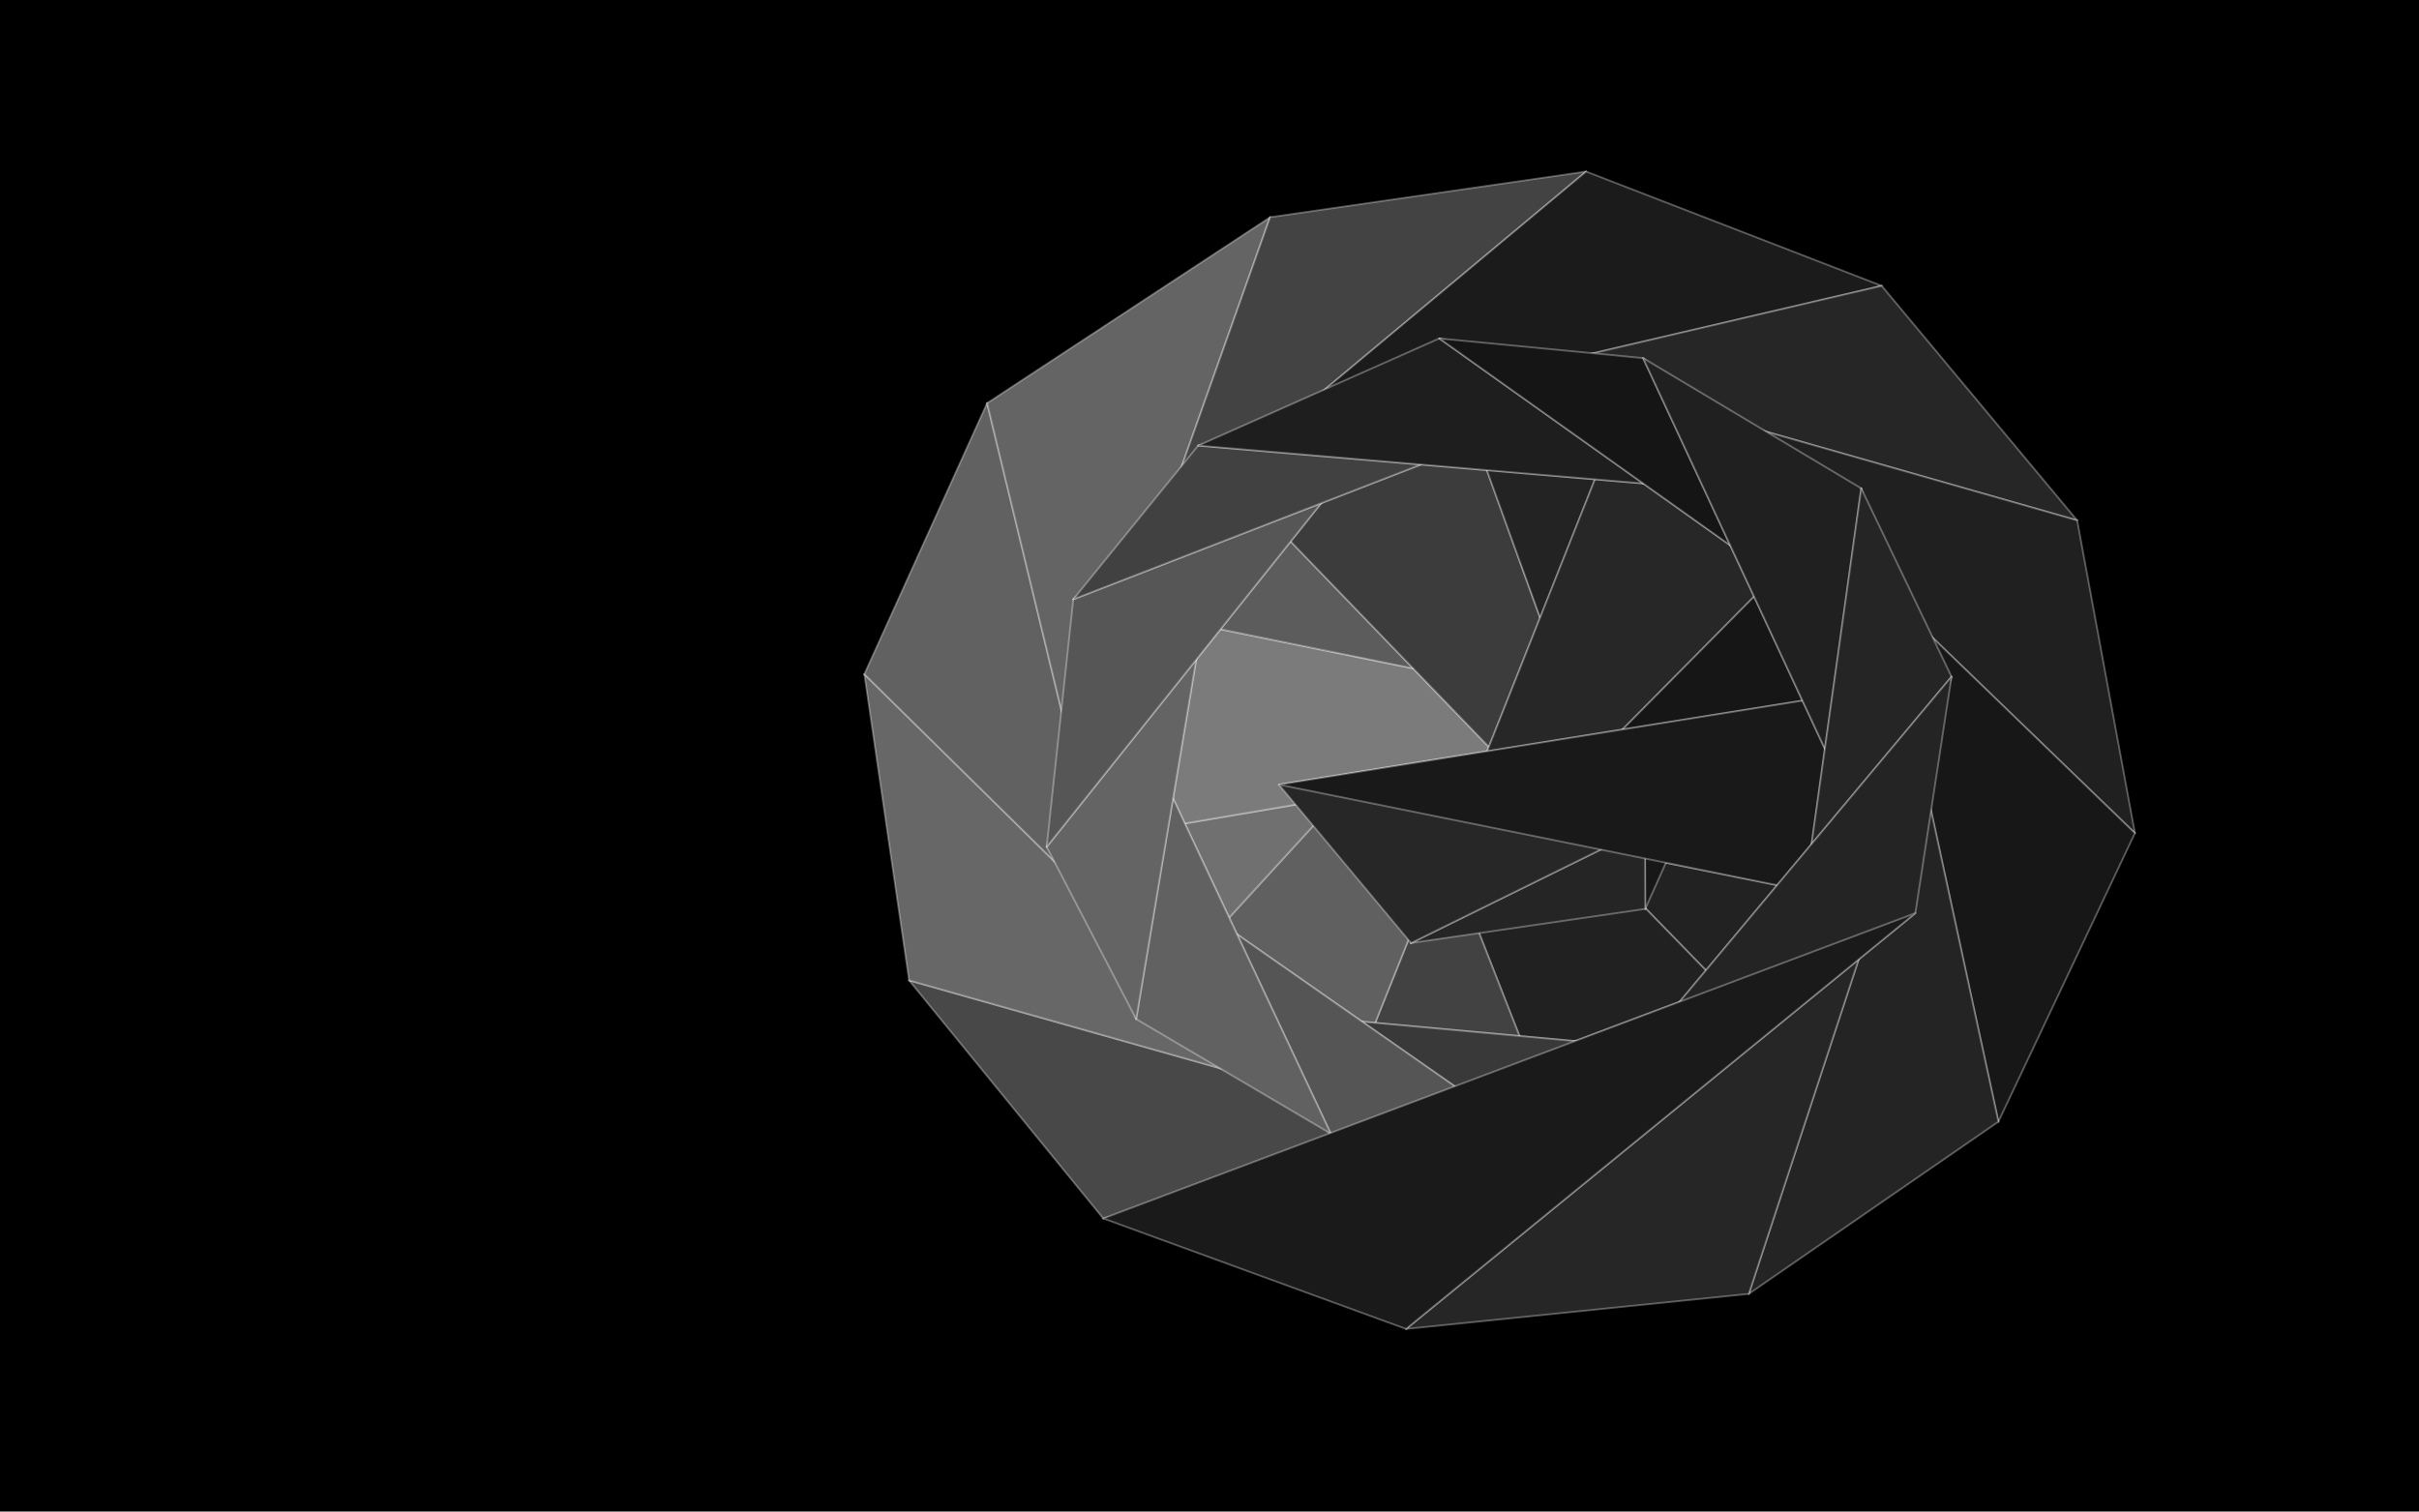
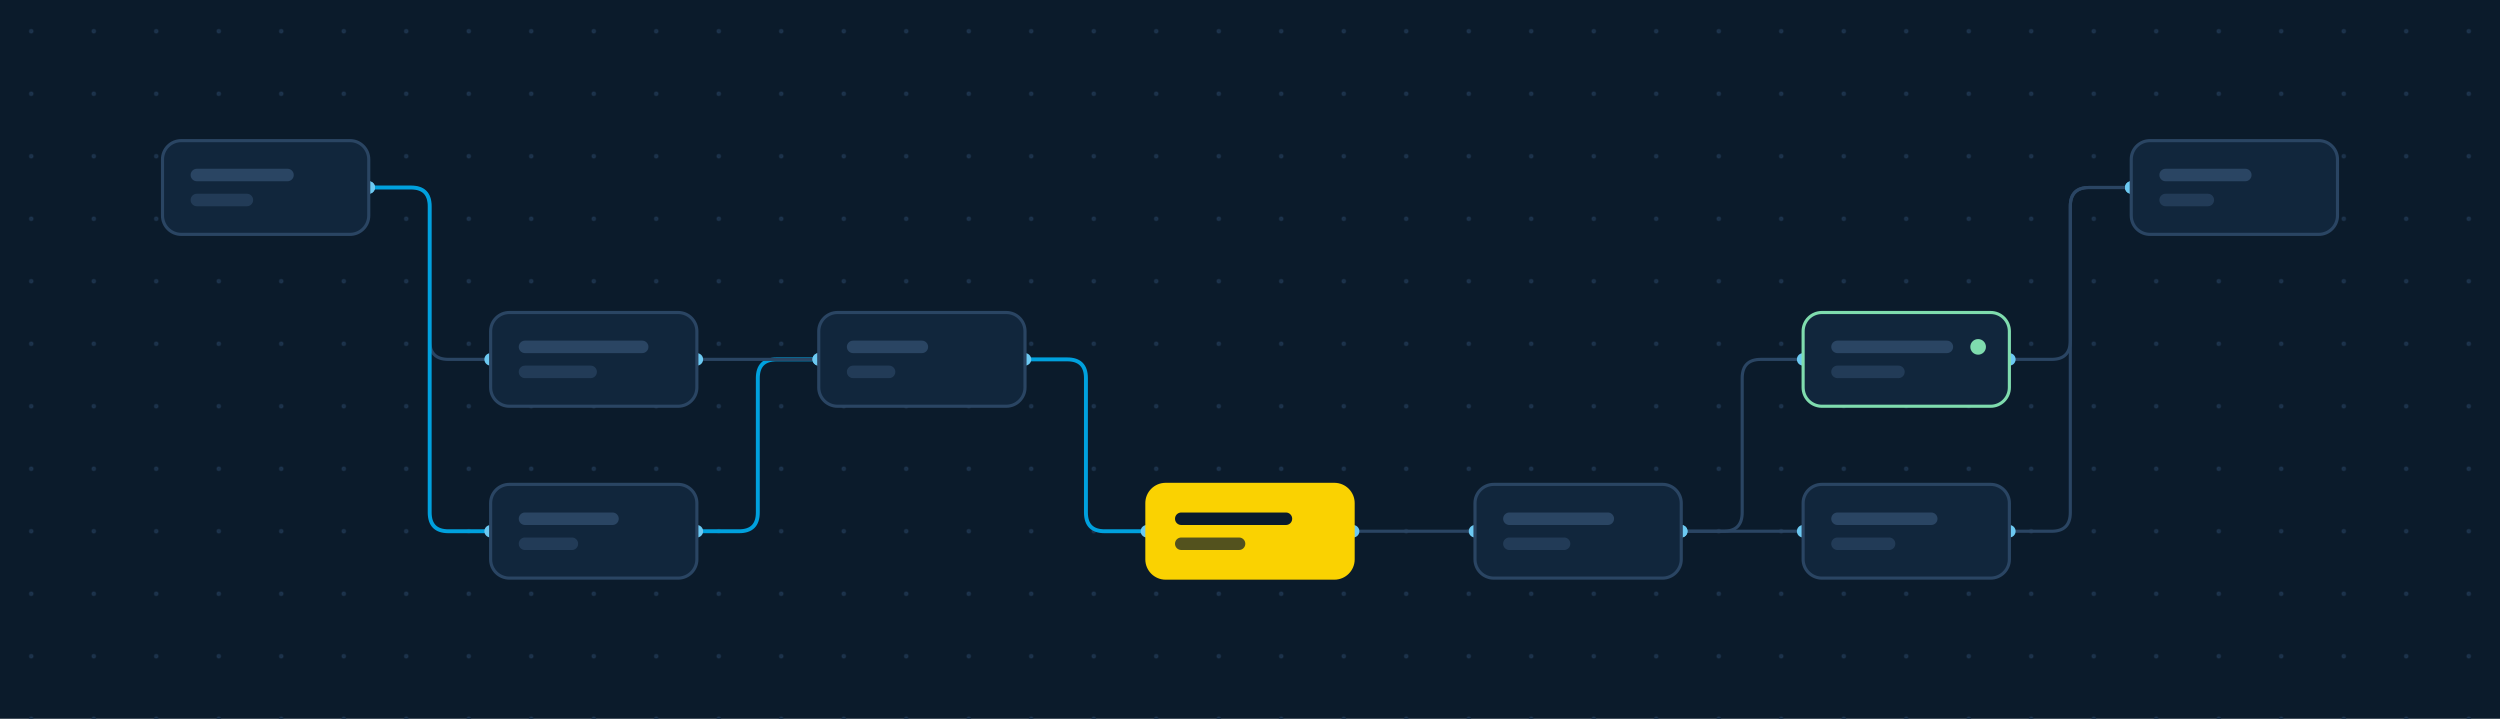
- <svg xmlns="http://www.w3.org/2000/svg" viewBox="0 0 1600 1000" width="1600" height="1000">
-   <rect width="1600" height="1000" fill="#000" />
-   <g stroke="#ffffff" stroke-opacity="0.32" stroke-width="1.2" stroke-linejoin="round">
-     <polygon points="992.0,500.0 845.9,519.1 893.3,400.5" fill="#737373" />
-     <polygon points="992.0,500.0 893.3,400.5 1034.4,365.2" fill="#3d3d3d" />
-     <polygon points="992.0,500.0 1034.4,365.2 1140.8,484.1" fill="#252525" />
-     <polygon points="992.0,500.0 1140.8,484.1 1088.2,601.3" fill="#181818" />
-     <polygon points="992.0,500.0 1088.2,601.3 933.3,623.9" fill="#262626" />
-     <polygon points="992.0,500.0 933.3,623.9 845.9,519.1" fill="#777777" />
-     <polygon points="845.9,519.1 1266.9,604.1 1186.7,702.0" fill="#222222" />
-     <polygon points="845.9,519.1 1186.7,702.0 893.3,400.5" fill="#4e4e4e" />
-     <polygon points="893.3,400.5 1186.7,702.0 1039.1,772.4" fill="#212121" />
-     <polygon points="893.3,400.5 1039.1,772.4 880.2,750.0" fill="#424242" />
-     <polygon points="893.3,400.5 880.2,750.0 1034.4,365.2" fill="#8b8b8b" />
-     <polygon points="1034.4,365.2 880.2,750.0 751.5,674.2" fill="#606060" />
-     <polygon points="1034.4,365.2 751.5,674.2 692.3,560.3" fill="#707070" />
-     <polygon points="1034.4,365.2 692.3,560.3 1140.8,484.1" fill="#717171" />
-     <polygon points="1140.8,484.1 692.3,560.3 709.9,396.5" fill="#7b7b7b" />
-     <polygon points="1140.8,484.1 709.9,396.5 792.5,294.8" fill="#5c5c5c" />
-     <polygon points="1140.8,484.1 792.5,294.8 1088.2,601.3" fill="#171717" />
-     <polygon points="1088.2,601.3 792.5,294.8 952.0,223.9" fill="#3c3c3c" />
-     <polygon points="1088.2,601.3 952.0,223.9 1086.8,236.9" fill="#232323" />
-     <polygon points="1088.2,601.3 1086.8,236.9 933.3,623.9" fill="#252525" />
-     <polygon points="933.3,623.9 1086.8,236.9 1231.1,323.1" fill="#272727" />
-     <polygon points="933.3,623.9 1231.1,323.1 1290.8,447.7" fill="#161616" />
-     <polygon points="933.3,623.9 1290.8,447.7 845.9,519.1" fill="#272727" />
-     <polygon points="845.9,519.1 1290.8,447.7 1266.9,604.1" fill="#191919" />
-     <polygon points="1266.9,604.1 729.7,806.1 1186.7,702.0" fill="#212121" />
-     <polygon points="1186.7,702.0 729.7,806.1 601.3,648.6" fill="#484848" />
-     <polygon points="1186.7,702.0 601.3,648.6 1039.1,772.4" fill="#393939" />
-     <polygon points="1039.1,772.4 601.3,648.6 571.7,446.0" fill="#676767" />
-     <polygon points="1039.1,772.4 571.7,446.0 880.2,750.0" fill="#555555" />
-     <polygon points="880.2,750.0 571.7,446.0 652.9,266.7" fill="#616161" />
-     <polygon points="880.2,750.0 652.9,266.7 751.5,674.2" fill="#616161" />
-     <polygon points="751.5,674.2 652.9,266.7 840.1,143.7" fill="#646464" />
-     <polygon points="751.5,674.2 840.1,143.7 692.3,560.3" fill="#646464" />
-     <polygon points="692.3,560.3 840.1,143.7 1049.1,113.5" fill="#434343" />
-     <polygon points="692.3,560.3 1049.1,113.5 709.9,396.5" fill="#565656" />
-     <polygon points="709.9,396.5 1049.1,113.5 1244.6,189.1" fill="#1b1b1b" />
-     <polygon points="709.9,396.5 1244.6,189.1 792.5,294.8" fill="#414141" />
-     <polygon points="792.5,294.8 1244.6,189.1 1373.9,344.3" fill="#262626" />
-     <polygon points="792.5,294.8 1373.9,344.3 952.0,223.9" fill="#1e1e1e" />
-     <polygon points="952.0,223.9 1373.9,344.3 1412.1,551.2" fill="#202020" />
-     <polygon points="952.0,223.9 1412.1,551.2 1086.8,236.9" fill="#151515" />
-     <polygon points="1086.8,236.9 1412.1,551.2 1321.8,742.1" fill="#171717" />
-     <polygon points="1086.8,236.9 1321.8,742.1 1231.1,323.1" fill="#202020" />
-     <polygon points="1231.1,323.1 1321.8,742.1 1156.7,856.0" fill="#242424" />
-     <polygon points="1231.1,323.1 1156.7,856.0 1290.8,447.7" fill="#252525" />
-     <polygon points="1290.8,447.7 1156.7,856.0 930.0,879.2" fill="#262626" />
-     <polygon points="1290.8,447.7 930.0,879.2 1266.9,604.1" fill="#242424" />
-     <polygon points="1266.9,604.1 930.0,879.2 729.7,806.1" fill="#1a1a1a" />
+ <svg xmlns="http://www.w3.org/2000/svg" viewBox="0 0 1600 460" width="1600" height="460">
+   <defs>
+     <pattern id="dots" width="40" height="40" patternUnits="userSpaceOnUse">
+       <circle cx="20" cy="20" r="1.5" fill="#1b3149" />
+     </pattern>
+   </defs>
+   <rect width="1600" height="460" fill="#0b1b2b" />
+   <rect width="1600" height="460" fill="url(#dots)" />
+   <g fill="none" stroke-linejoin="round" stroke-linecap="round">
+     <path d="M236 120H263q12 0 12 12V218q0 12 12 12H314" stroke="#2a4563" stroke-width="2" />
+     <path d="M236 120H263q12 0 12 12V328q0 12 12 12H314" stroke="#00a1de" stroke-width="2.5" />
+     <path d="M446 340H473q12 0 12 -12V242q0 -12 12 -12H524" stroke="#00a1de" stroke-width="2.5" />
+     <path d="M446 230H524" stroke="#2a4563" stroke-width="2" />
+     <path d="M656 230H683q12 0 12 12V328q0 12 12 12H734" stroke="#00a1de" stroke-width="2.5" />
+     <path d="M866 340H944" stroke="#2a4563" stroke-width="2" />
+     <path d="M1076 340H1154" stroke="#2a4563" stroke-width="2" />
+     <path d="M1076 340H1103q12 0 12 -12V242q0 -12 12 -12H1154" stroke="#2a4563" stroke-width="2" />
+     <path d="M1286 340H1313q12 0 12 -12V132q0 -12 12 -12H1364" stroke="#2a4563" stroke-width="2" />
+     <path d="M1286 230H1313q12 0 12 -12V132q0 -12 12 -12H1364" stroke="#2a4563" stroke-width="2" />
+   </g>
+   <g fill="#6cc9f2">
+     <circle cx="236" cy="120" r="4" />
+     <circle cx="314" cy="230" r="4" />
+     <circle cx="236" cy="120" r="4" />
+     <circle cx="314" cy="340" r="4" />
+     <circle cx="446" cy="340" r="4" />
+     <circle cx="524" cy="230" r="4" />
+     <circle cx="446" cy="230" r="4" />
+     <circle cx="524" cy="230" r="4" />
+     <circle cx="656" cy="230" r="4" />
+     <circle cx="734" cy="340" r="4" />
+     <circle cx="866" cy="340" r="4" />
+     <circle cx="944" cy="340" r="4" />
+     <circle cx="1076" cy="340" r="4" />
+     <circle cx="1154" cy="340" r="4" />
+     <circle cx="1076" cy="340" r="4" />
+     <circle cx="1154" cy="230" r="4" />
+     <circle cx="1286" cy="340" r="4" />
+     <circle cx="1364" cy="120" r="4" />
+     <circle cx="1286" cy="230" r="4" />
+     <circle cx="1364" cy="120" r="4" />
+   </g>
+   <g>
+     <rect x="104" y="90" width="132" height="60" rx="12" fill="#11263c" stroke="#2a4563" stroke-width="2" />
+     <rect x="122" y="108" width="66" height="8" rx="4" fill="#2a4563" />
+     <rect x="122" y="124" width="40" height="8" rx="4" fill="#2a4563" opacity="0.7" />
+   </g>
+   <g>
+     <rect x="314" y="310" width="132" height="60" rx="12" fill="#11263c" stroke="#2a4563" stroke-width="2" />
+     <rect x="332" y="328" width="64" height="8" rx="4" fill="#2a4563" />
+     <rect x="332" y="344" width="38" height="8" rx="4" fill="#2a4563" opacity="0.7" />
+   </g>
+   <g>
+     <rect x="314" y="200" width="132" height="60" rx="12" fill="#11263c" stroke="#2a4563" stroke-width="2" />
+     <rect x="332" y="218" width="83" height="8" rx="4" fill="#2a4563" />
+     <rect x="332" y="234" width="50" height="8" rx="4" fill="#2a4563" opacity="0.7" />
+   </g>
+   <g>
+     <rect x="524" y="200" width="132" height="60" rx="12" fill="#11263c" stroke="#2a4563" stroke-width="2" />
+     <rect x="542" y="218" width="52" height="8" rx="4" fill="#2a4563" />
+     <rect x="542" y="234" width="31" height="8" rx="4" fill="#2a4563" opacity="0.7" />
+   </g>
+   <g>
+     <rect x="734" y="310" width="132" height="60" rx="12" fill="#fad201" stroke="#fad201" stroke-width="2" />
+     <rect x="752" y="328" width="75" height="8" rx="4" fill="#0b1b2b" />
+     <rect x="752" y="344" width="45" height="8" rx="4" fill="#0b1b2b" opacity="0.7" />
+   </g>
+   <g>
+     <rect x="944" y="310" width="132" height="60" rx="12" fill="#11263c" stroke="#2a4563" stroke-width="2" />
+     <rect x="962" y="328" width="71" height="8" rx="4" fill="#2a4563" />
+     <rect x="962" y="344" width="43" height="8" rx="4" fill="#2a4563" opacity="0.7" />
+   </g>
+   <g>
+     <rect x="1154" y="310" width="132" height="60" rx="12" fill="#11263c" stroke="#2a4563" stroke-width="2" />
+     <rect x="1172" y="328" width="68" height="8" rx="4" fill="#2a4563" />
+     <rect x="1172" y="344" width="41" height="8" rx="4" fill="#2a4563" opacity="0.7" />
+   </g>
+   <g>
+     <rect x="1154" y="200" width="132" height="60" rx="12" fill="#11263c" stroke="#7fdcae" stroke-width="2" />
+     <rect x="1172" y="218" width="78" height="8" rx="4" fill="#2a4563" />
+     <rect x="1172" y="234" width="47" height="8" rx="4" fill="#2a4563" opacity="0.7" />
+     <circle cx="1266" cy="222" r="5" fill="#7fdcae" />
+   </g>
+   <g>
+     <rect x="1364" y="90" width="132" height="60" rx="12" fill="#11263c" stroke="#2a4563" stroke-width="2" />
+     <rect x="1382" y="108" width="59" height="8" rx="4" fill="#2a4563" />
+     <rect x="1382" y="124" width="35" height="8" rx="4" fill="#2a4563" opacity="0.7" />
  </g>
</svg>
